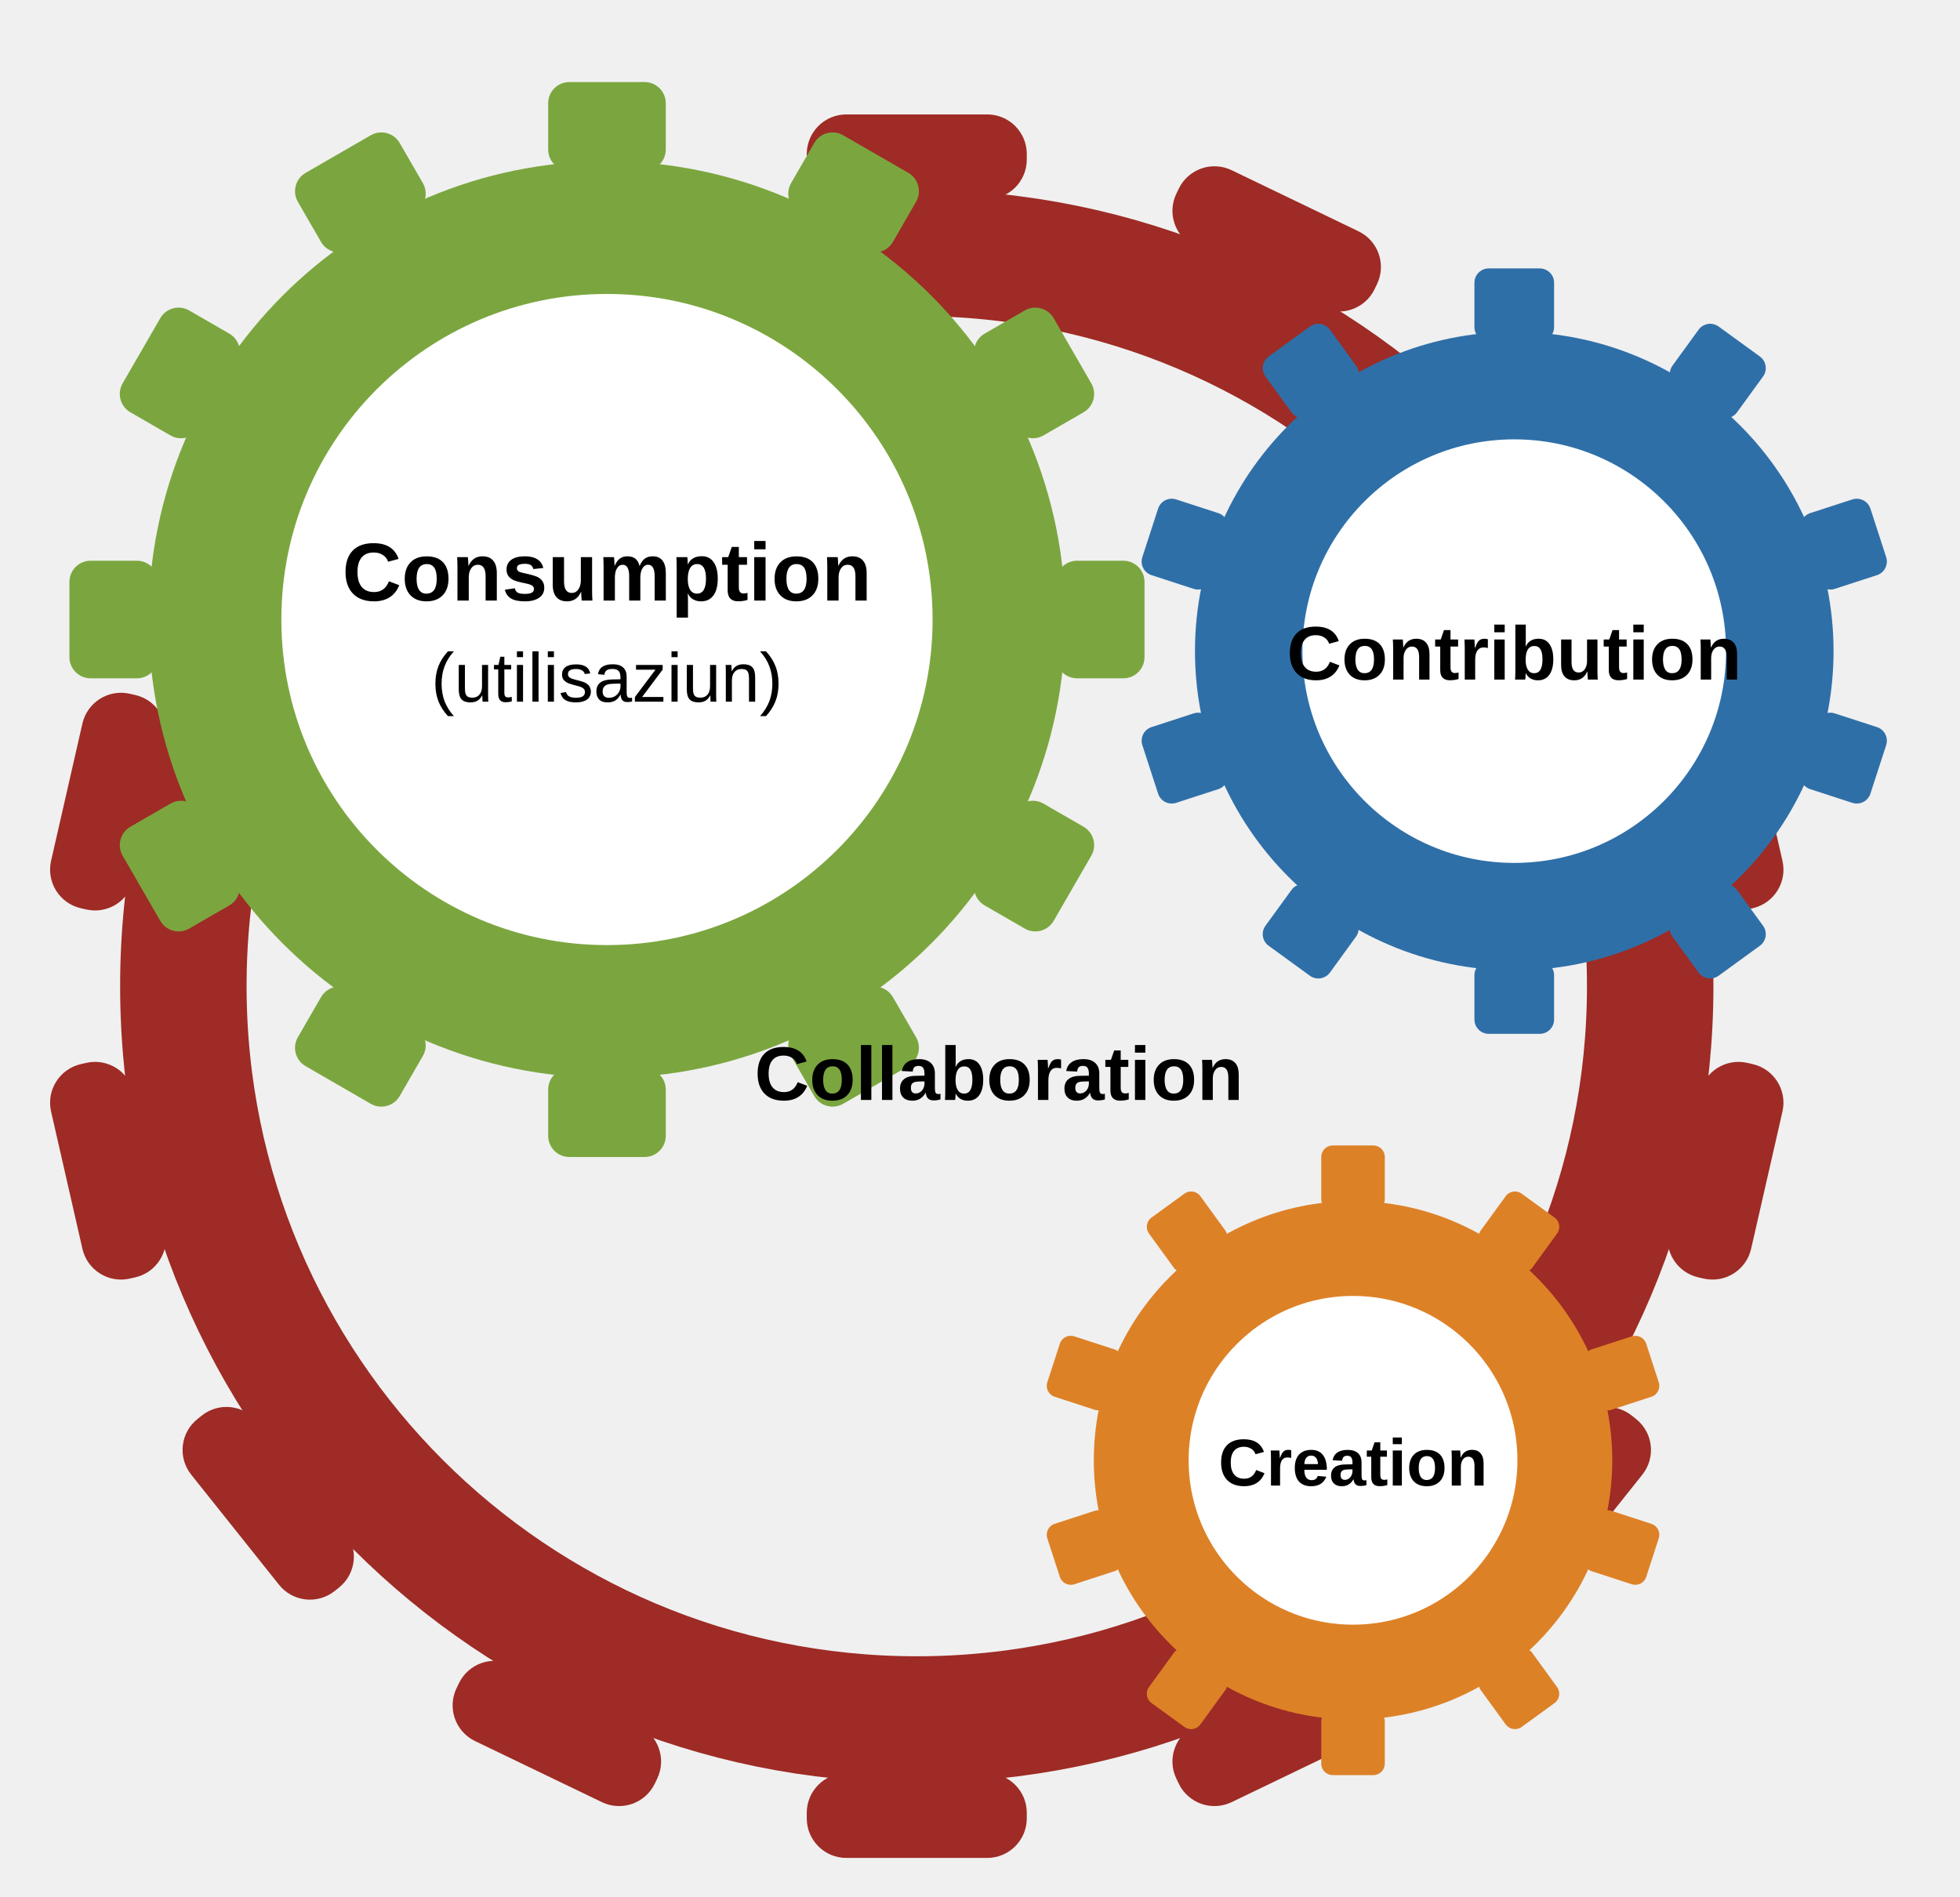
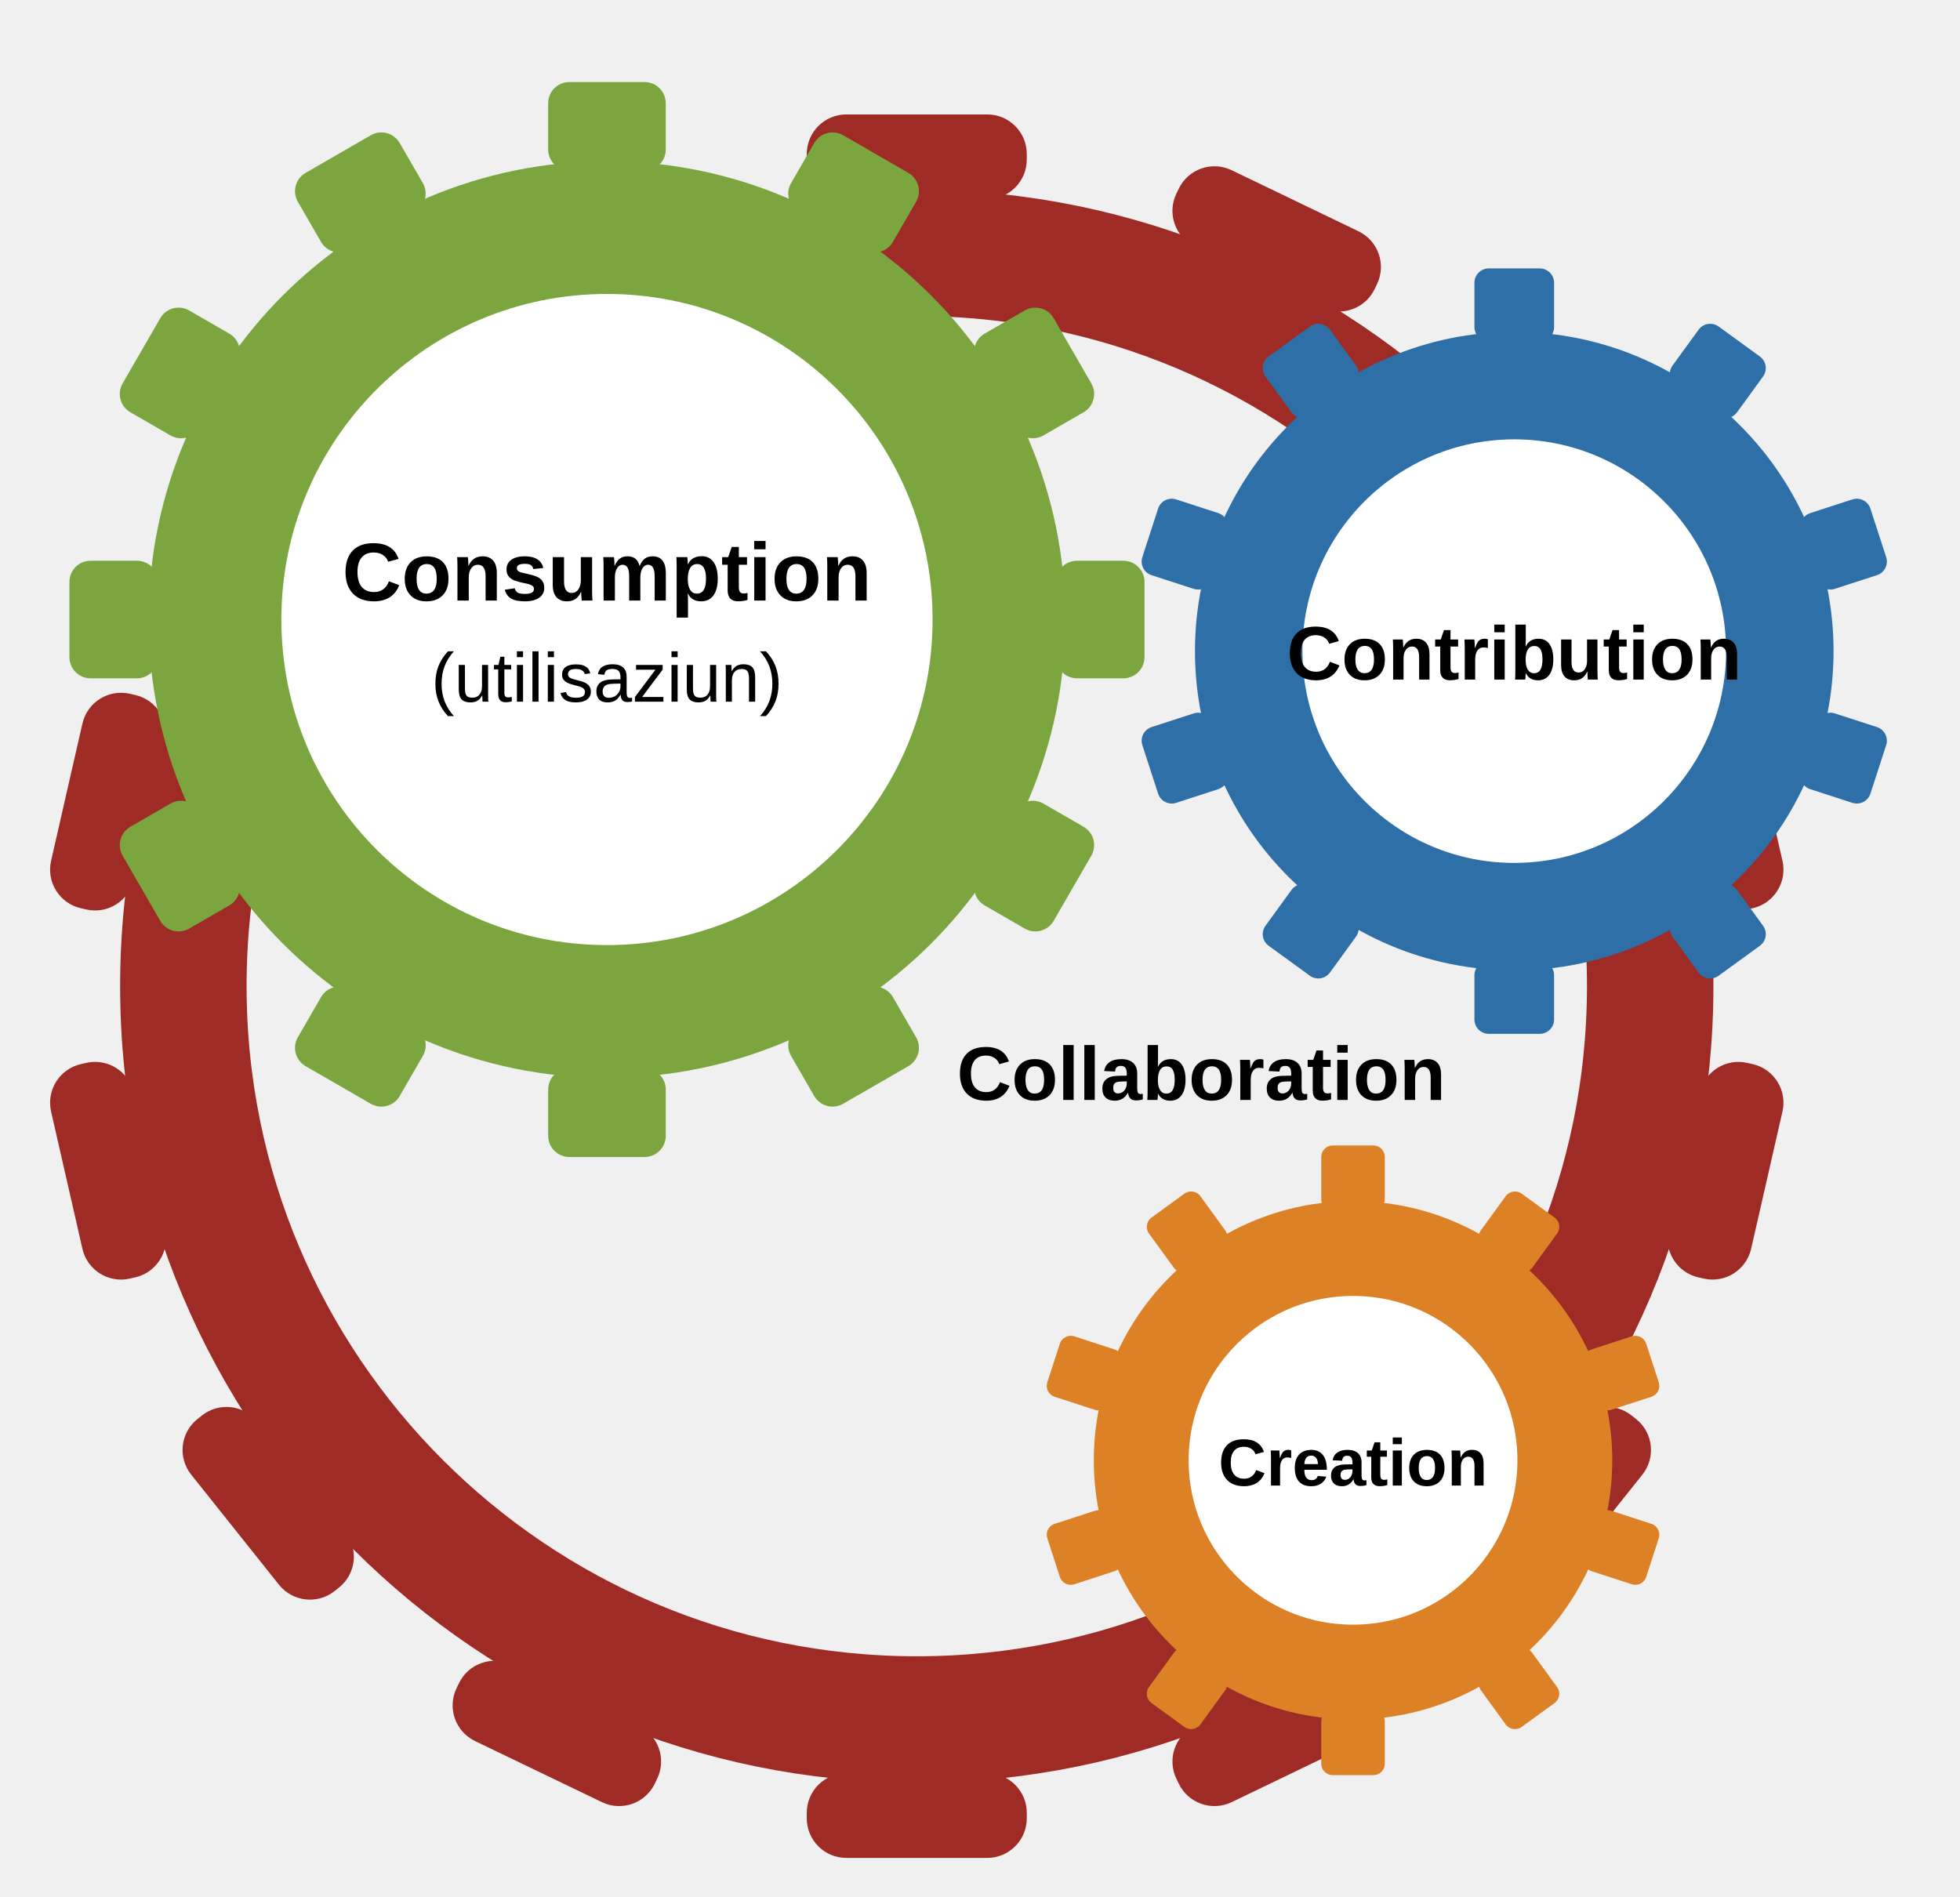
- <svg xmlns="http://www.w3.org/2000/svg" viewBox="0 0 620 600" width="620" height="600" role="img" aria-label="The four Cs: Consumption, Contribution, Collaboration, Creation">
+ <svg xmlns="http://www.w3.org/2000/svg" viewBox="0 0 620 600" width="620" height="600" role="img" aria-label="Ils 4 C: Consumption, Contribution, Collaboration, Creation">
  <circle cx="290" cy="312" r="232" fill="none" stroke="#9e2b25" stroke-width="40" />
  <rect x="255.20" y="36.20" width="69.60" height="26.80" rx="12.53" fill="#9e2b25" transform="rotate(0.000 290 312)" />
  <rect x="255.20" y="36.20" width="69.60" height="26.80" rx="12.53" fill="#9e2b25" transform="rotate(25.714 290 312)" />
  <rect x="255.20" y="36.20" width="69.60" height="26.80" rx="12.53" fill="#9e2b25" transform="rotate(51.429 290 312)" />
  <rect x="255.20" y="36.20" width="69.60" height="26.80" rx="12.53" fill="#9e2b25" transform="rotate(77.143 290 312)" />
  <rect x="255.20" y="36.20" width="69.60" height="26.80" rx="12.53" fill="#9e2b25" transform="rotate(102.857 290 312)" />
  <rect x="255.20" y="36.20" width="69.60" height="26.80" rx="12.53" fill="#9e2b25" transform="rotate(128.571 290 312)" />
  <rect x="255.20" y="36.20" width="69.60" height="26.80" rx="12.53" fill="#9e2b25" transform="rotate(154.286 290 312)" />
  <rect x="255.20" y="36.20" width="69.60" height="26.80" rx="12.53" fill="#9e2b25" transform="rotate(180.000 290 312)" />
  <rect x="255.20" y="36.20" width="69.60" height="26.80" rx="12.53" fill="#9e2b25" transform="rotate(205.714 290 312)" />
  <rect x="255.20" y="36.20" width="69.60" height="26.80" rx="12.53" fill="#9e2b25" transform="rotate(231.429 290 312)" />
  <rect x="255.20" y="36.20" width="69.60" height="26.80" rx="12.53" fill="#9e2b25" transform="rotate(257.143 290 312)" />
  <rect x="255.20" y="36.20" width="69.60" height="26.80" rx="12.53" fill="#9e2b25" transform="rotate(282.857 290 312)" />
  <rect x="255.20" y="36.20" width="69.60" height="26.80" rx="12.53" fill="#9e2b25" transform="rotate(308.571 290 312)" />
  <rect x="255.20" y="36.20" width="69.60" height="26.80" rx="12.53" fill="#9e2b25" transform="rotate(334.286 290 312)" />
  <circle cx="192" cy="196" r="124" fill="#ffffff" stroke="#7ba63f" stroke-width="42" />
  <rect x="173.40" y="25.96" width="37.20" height="28.04" rx="6.70" fill="#7ba63f" transform="rotate(0.000 192 196)" />
  <rect x="173.40" y="25.96" width="37.20" height="28.04" rx="6.70" fill="#7ba63f" transform="rotate(30.000 192 196)" />
  <rect x="173.40" y="25.96" width="37.20" height="28.04" rx="6.70" fill="#7ba63f" transform="rotate(60.000 192 196)" />
  <rect x="173.40" y="25.96" width="37.20" height="28.04" rx="6.70" fill="#7ba63f" transform="rotate(90.000 192 196)" />
  <rect x="173.40" y="25.96" width="37.20" height="28.04" rx="6.70" fill="#7ba63f" transform="rotate(120.000 192 196)" />
  <rect x="173.40" y="25.96" width="37.20" height="28.04" rx="6.70" fill="#7ba63f" transform="rotate(150.000 192 196)" />
  <rect x="173.40" y="25.96" width="37.20" height="28.04" rx="6.70" fill="#7ba63f" transform="rotate(180.000 192 196)" />
  <rect x="173.40" y="25.96" width="37.20" height="28.04" rx="6.70" fill="#7ba63f" transform="rotate(210.000 192 196)" />
  <rect x="173.40" y="25.96" width="37.20" height="28.04" rx="6.70" fill="#7ba63f" transform="rotate(240.000 192 196)" />
  <rect x="173.40" y="25.96" width="37.20" height="28.04" rx="6.70" fill="#7ba63f" transform="rotate(270.000 192 196)" />
  <rect x="173.40" y="25.96" width="37.20" height="28.04" rx="6.70" fill="#7ba63f" transform="rotate(300.000 192 196)" />
  <rect x="173.40" y="25.96" width="37.20" height="28.04" rx="6.70" fill="#7ba63f" transform="rotate(330.000 192 196)" />
  <circle cx="479" cy="206" r="84" fill="#ffffff" stroke="#2f6fa8" stroke-width="34" />
  <rect x="466.40" y="84.92" width="25.20" height="23.08" rx="4.54" fill="#2f6fa8" transform="rotate(0.000 479 206)" />
  <rect x="466.40" y="84.92" width="25.20" height="23.08" rx="4.54" fill="#2f6fa8" transform="rotate(36.000 479 206)" />
  <rect x="466.40" y="84.92" width="25.20" height="23.08" rx="4.54" fill="#2f6fa8" transform="rotate(72.000 479 206)" />
  <rect x="466.40" y="84.92" width="25.20" height="23.08" rx="4.54" fill="#2f6fa8" transform="rotate(108.000 479 206)" />
  <rect x="466.40" y="84.92" width="25.20" height="23.08" rx="4.54" fill="#2f6fa8" transform="rotate(144.000 479 206)" />
  <rect x="466.40" y="84.92" width="25.20" height="23.08" rx="4.54" fill="#2f6fa8" transform="rotate(180.000 479 206)" />
  <rect x="466.40" y="84.92" width="25.20" height="23.08" rx="4.54" fill="#2f6fa8" transform="rotate(216.000 479 206)" />
  <rect x="466.40" y="84.92" width="25.20" height="23.08" rx="4.54" fill="#2f6fa8" transform="rotate(252.000 479 206)" />
  <rect x="466.40" y="84.92" width="25.20" height="23.08" rx="4.54" fill="#2f6fa8" transform="rotate(288.000 479 206)" />
  <rect x="466.40" y="84.92" width="25.20" height="23.08" rx="4.54" fill="#2f6fa8" transform="rotate(324.000 479 206)" />
  <circle cx="428" cy="462" r="67" fill="#ffffff" stroke="#dd8127" stroke-width="30" />
  <rect x="417.95" y="362.40" width="20.10" height="20.60" rx="3.62" fill="#dd8127" transform="rotate(0.000 428 462)" />
  <rect x="417.95" y="362.40" width="20.10" height="20.60" rx="3.62" fill="#dd8127" transform="rotate(36.000 428 462)" />
  <rect x="417.95" y="362.40" width="20.10" height="20.60" rx="3.62" fill="#dd8127" transform="rotate(72.000 428 462)" />
  <rect x="417.95" y="362.40" width="20.10" height="20.60" rx="3.62" fill="#dd8127" transform="rotate(108.000 428 462)" />
  <rect x="417.95" y="362.40" width="20.10" height="20.60" rx="3.62" fill="#dd8127" transform="rotate(144.000 428 462)" />
  <rect x="417.95" y="362.40" width="20.10" height="20.60" rx="3.62" fill="#dd8127" transform="rotate(180.000 428 462)" />
  <rect x="417.95" y="362.40" width="20.10" height="20.60" rx="3.62" fill="#dd8127" transform="rotate(216.000 428 462)" />
  <rect x="417.95" y="362.40" width="20.10" height="20.60" rx="3.62" fill="#dd8127" transform="rotate(252.000 428 462)" />
  <rect x="417.95" y="362.40" width="20.10" height="20.60" rx="3.62" fill="#dd8127" transform="rotate(288.000 428 462)" />
  <rect x="417.95" y="362.40" width="20.10" height="20.60" rx="3.62" fill="#dd8127" transform="rotate(324.000 428 462)" />
  <text x="192" y="190" text-anchor="middle" font-family="Liberation Sans, Helvetica, Arial, sans-serif" font-size="26" font-weight="bold" fill="#000000">Consumption</text>
  <text x="192" y="222" text-anchor="middle" font-family="Liberation Sans, Helvetica, Arial, sans-serif" font-size="22" fill="#000000">(utilisaziun)</text>
  <text x="479" y="215" text-anchor="middle" font-family="Liberation Sans, Helvetica, Arial, sans-serif" font-size="24" font-weight="bold" fill="#000000">Contribution</text>
  <text x="428" y="470" text-anchor="middle" font-family="Liberation Sans, Helvetica, Arial, sans-serif" font-size="21" font-weight="bold" fill="#000000">Creation</text>
-   <text x="316" y="348" text-anchor="middle" font-family="Liberation Sans, Helvetica, Arial, sans-serif" font-size="24" font-weight="bold" fill="#000000">Collaboration</text>
+   <text x="380" y="348" text-anchor="middle" font-family="Liberation Sans, Helvetica, Arial, sans-serif" font-size="24" font-weight="bold" fill="#000000">Collaboration</text>
</svg>
